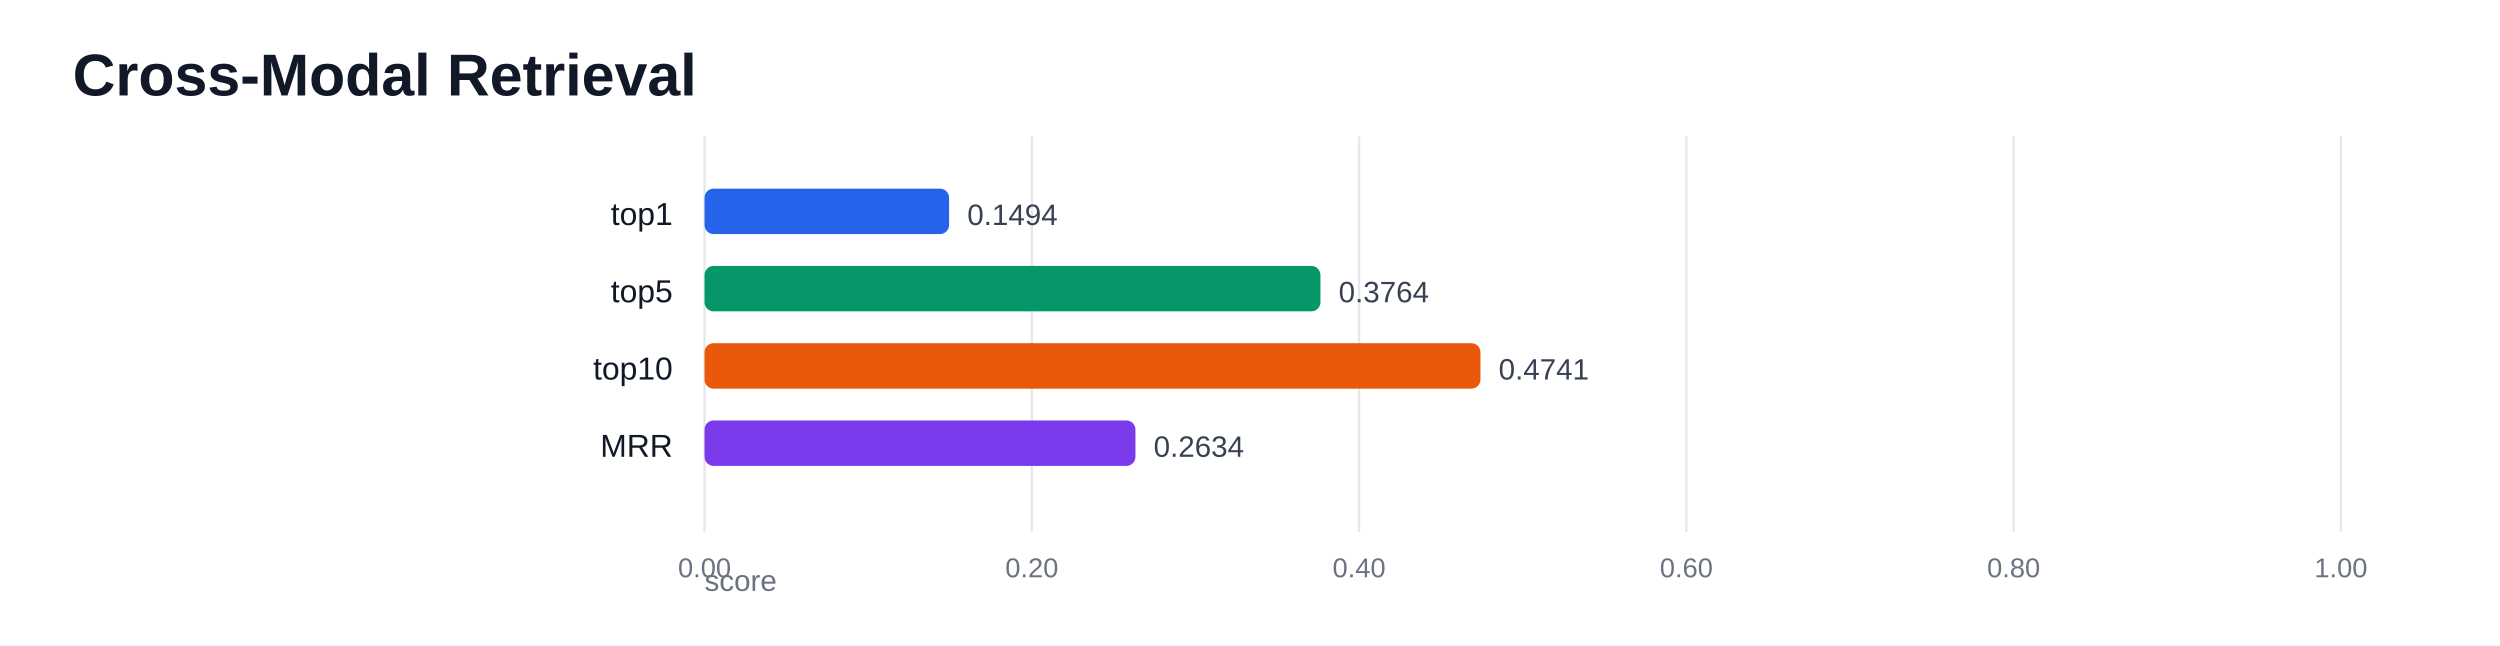
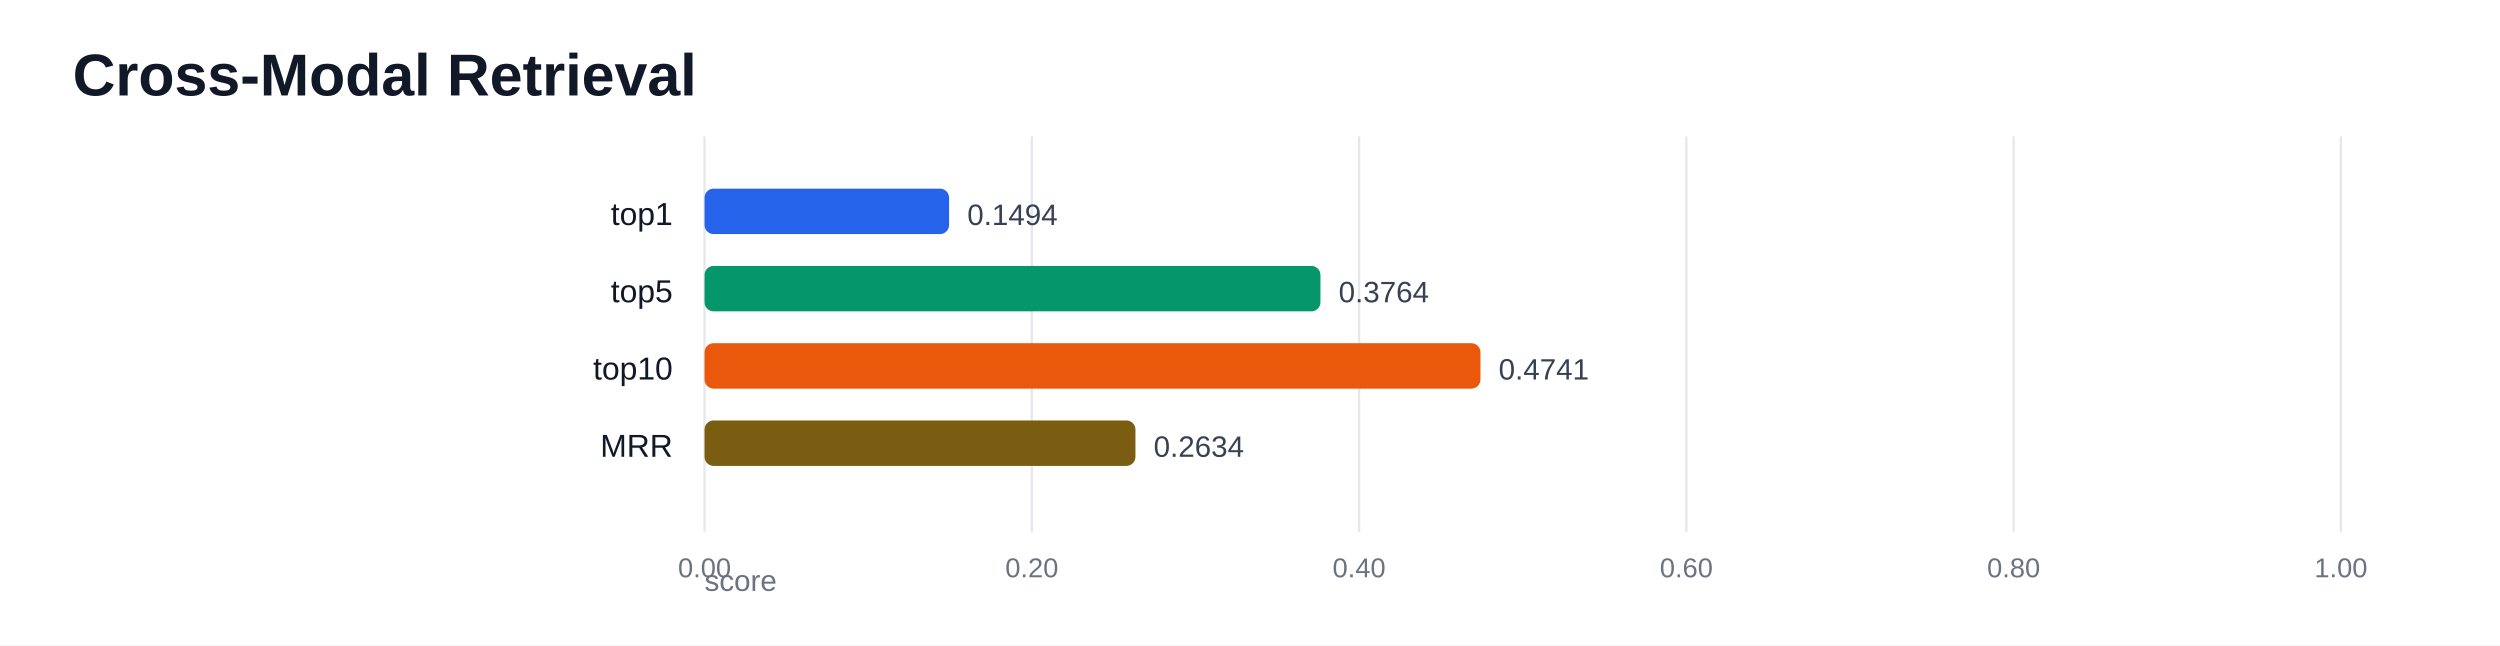
<svg xmlns="http://www.w3.org/2000/svg" width="1100" height="284" viewBox="0 0 1100 284">
  <rect width="100%" height="100%" fill="#ffffff" />
  <text x="32" y="42" font-family="Arial, sans-serif" font-size="26" font-weight="700" fill="#111827">Cross-Modal Retrieval</text>
  <text x="310" y="260" font-family="Arial, sans-serif" font-size="13" fill="#6b7280">score</text>
  <line x1="310.0" y1="60" x2="310.0" y2="234" stroke="#e5e7eb" stroke-width="1" />
  <text x="310.0" y="254" text-anchor="middle" font-family="Arial, sans-serif" font-size="12" fill="#6b7280">0.00</text>
  <line x1="454.0" y1="60" x2="454.0" y2="234" stroke="#e5e7eb" stroke-width="1" />
  <text x="454.0" y="254" text-anchor="middle" font-family="Arial, sans-serif" font-size="12" fill="#6b7280">0.20</text>
  <line x1="598.0" y1="60" x2="598.0" y2="234" stroke="#e5e7eb" stroke-width="1" />
  <text x="598.0" y="254" text-anchor="middle" font-family="Arial, sans-serif" font-size="12" fill="#6b7280">0.40</text>
  <line x1="742.0" y1="60" x2="742.0" y2="234" stroke="#e5e7eb" stroke-width="1" />
  <text x="742.0" y="254" text-anchor="middle" font-family="Arial, sans-serif" font-size="12" fill="#6b7280">0.60</text>
  <line x1="886.0" y1="60" x2="886.0" y2="234" stroke="#e5e7eb" stroke-width="1" />
  <text x="886.0" y="254" text-anchor="middle" font-family="Arial, sans-serif" font-size="12" fill="#6b7280">0.80</text>
  <line x1="1030.0" y1="60" x2="1030.0" y2="234" stroke="#e5e7eb" stroke-width="1" />
  <text x="1030.0" y="254" text-anchor="middle" font-family="Arial, sans-serif" font-size="12" fill="#6b7280">1.00</text>
  <text x="296" y="99" text-anchor="end" font-family="Arial, sans-serif" font-size="14" fill="#111827">top1</text>
  <rect x="310" y="83" width="107.6" height="20" rx="4" fill="#2563eb" />
  <text x="425.6" y="99" font-family="Arial, sans-serif" font-size="13" fill="#374151">0.1494</text>
  <text x="296" y="133" text-anchor="end" font-family="Arial, sans-serif" font-size="14" fill="#111827">top5</text>
  <rect x="310" y="117" width="271.0" height="20" rx="4" fill="#059669" />
  <text x="589.0" y="133" font-family="Arial, sans-serif" font-size="13" fill="#374151">0.3764</text>
  <text x="296" y="167" text-anchor="end" font-family="Arial, sans-serif" font-size="14" fill="#111827">top10</text>
  <rect x="310" y="151" width="341.4" height="20" rx="4" fill="#ea580c" />
  <text x="659.4" y="167" font-family="Arial, sans-serif" font-size="13" fill="#374151">0.4741</text>
  <text x="296" y="201" text-anchor="end" font-family="Arial, sans-serif" font-size="14" fill="#111827">MRR</text>
-   <rect x="310" y="185" width="189.6" height="20" rx="4" fill="#7c3aed" />
+   <rect x="310" y="185" width="189.6" height="20" rx="4" fill="#7b5d12" />
  <text x="507.6" y="201" font-family="Arial, sans-serif" font-size="13" fill="#374151">0.2634</text>
</svg>
